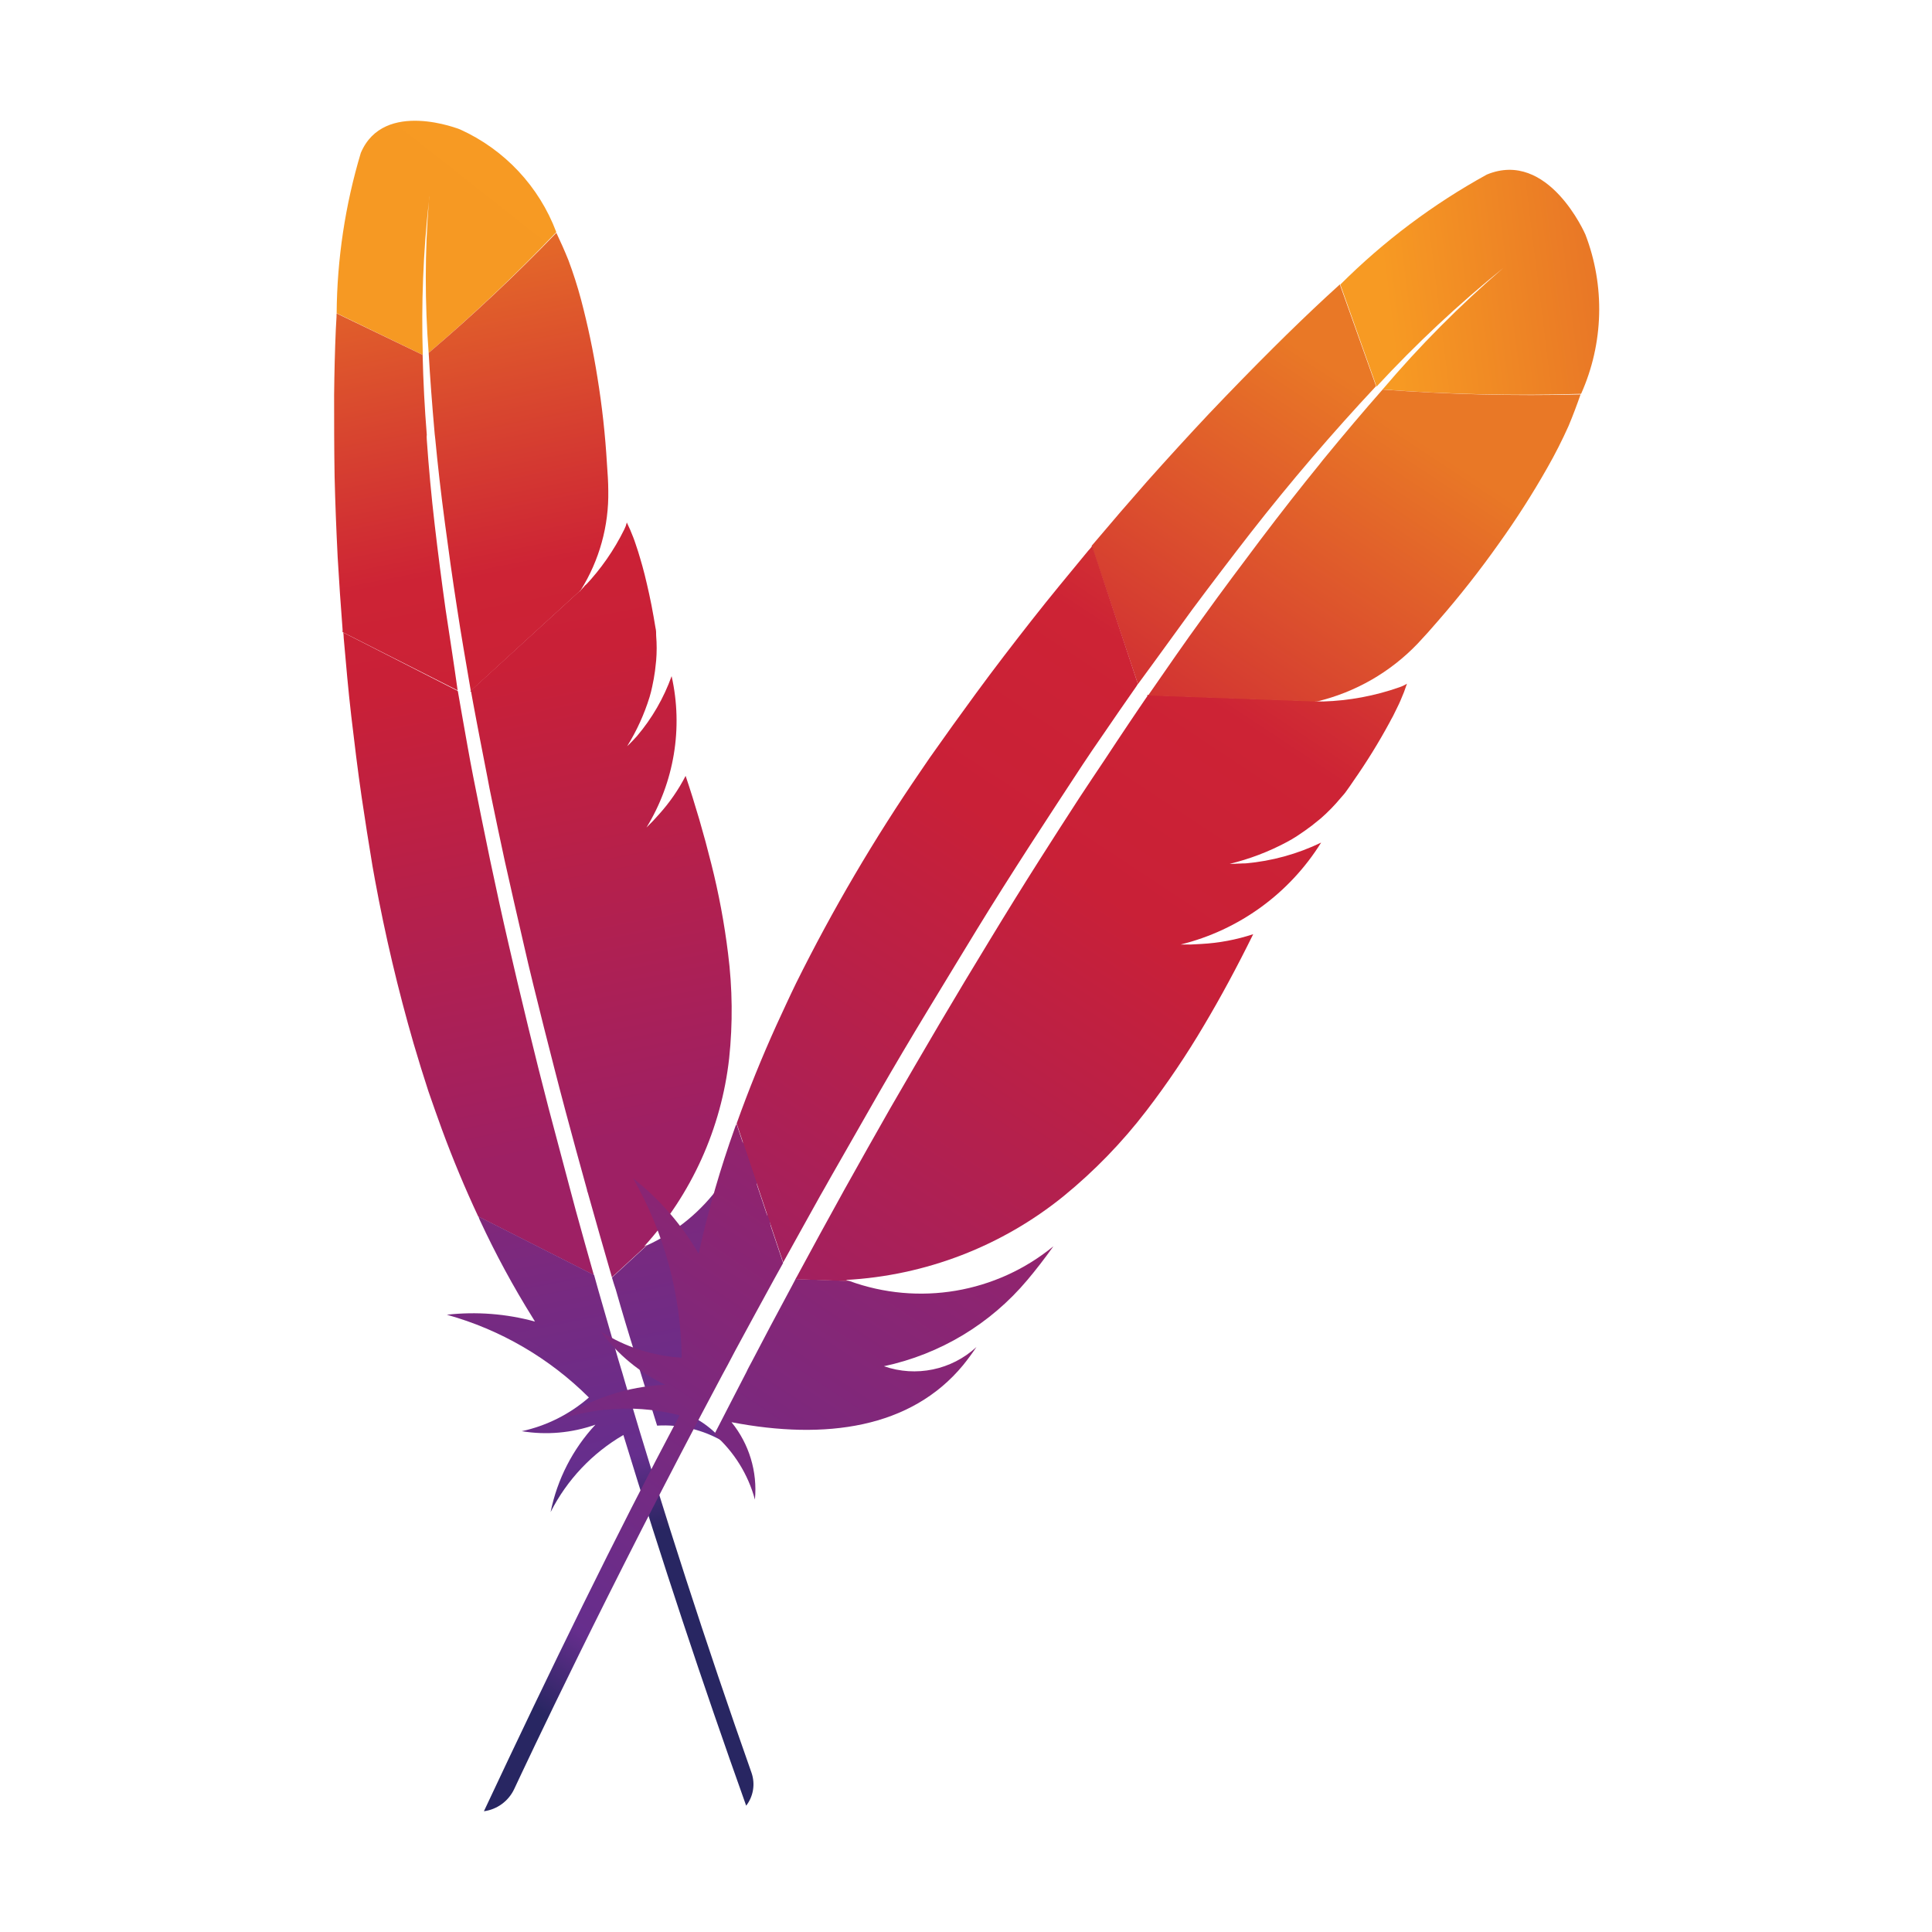
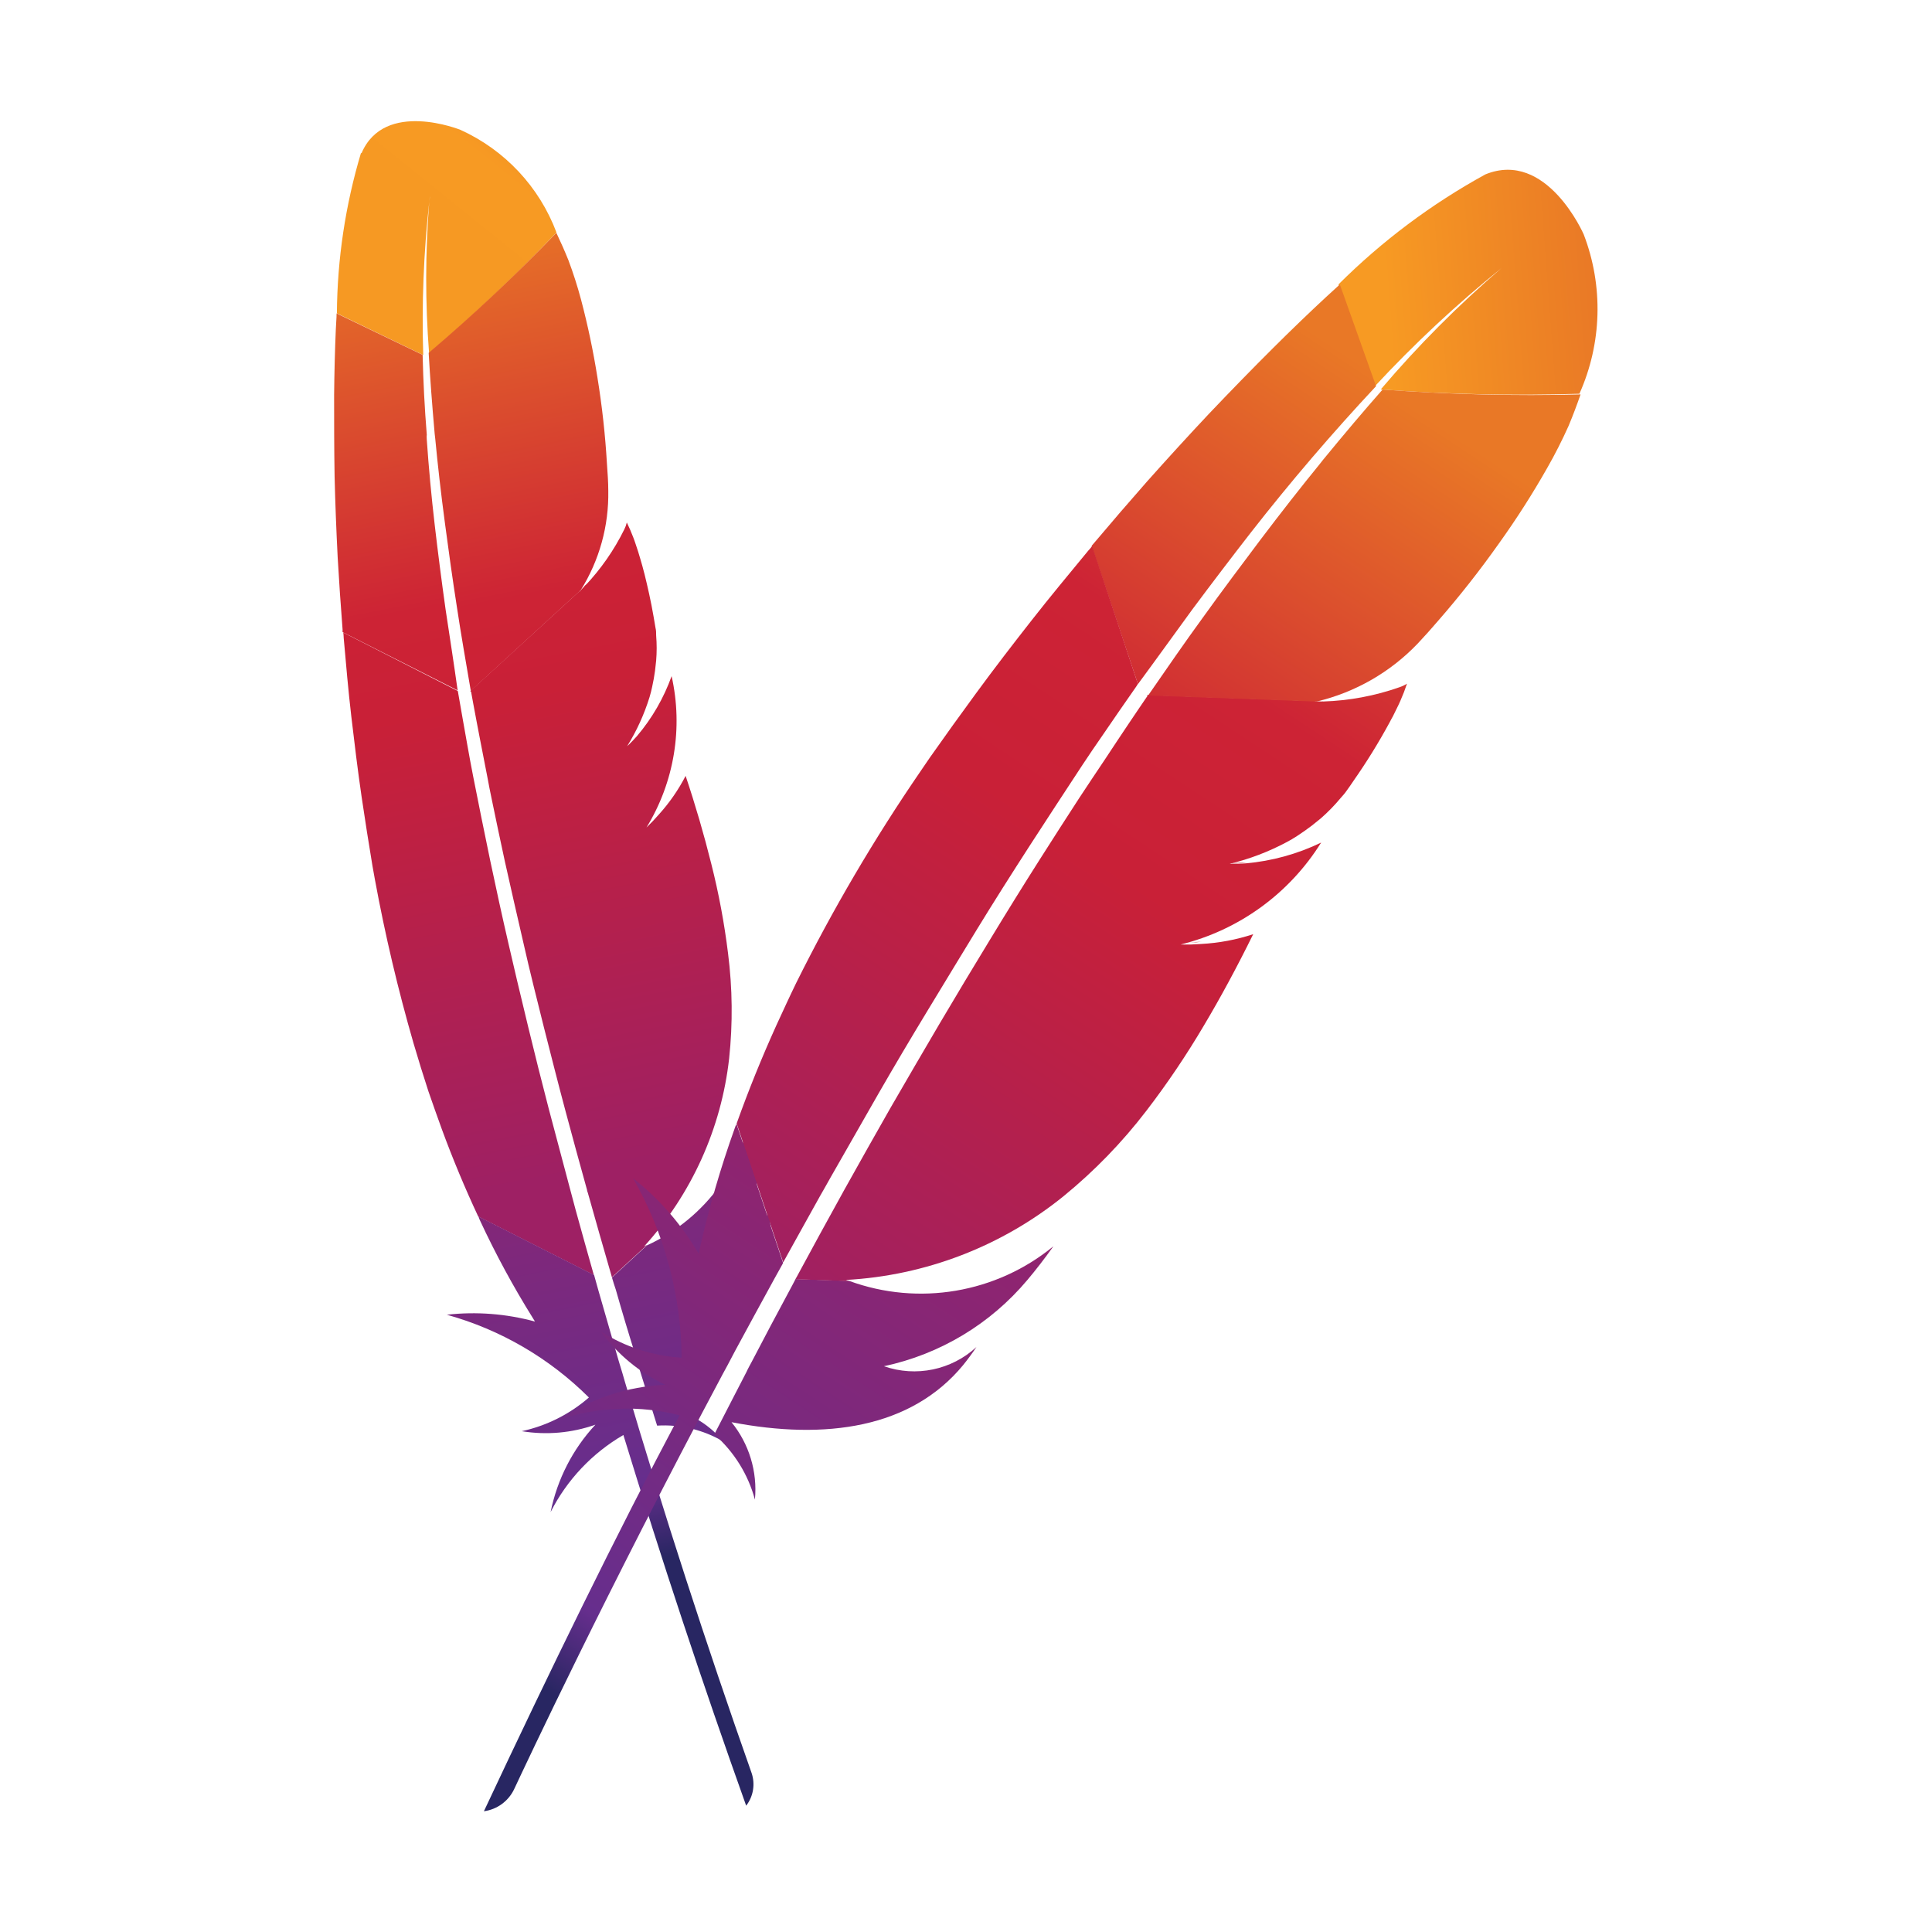
<svg xmlns="http://www.w3.org/2000/svg" width="32" height="32" viewBox="0 0 32 32">
  <defs>
-     <linearGradient id="SVGlB9U2dBA" x1="-7274.8" x2="-7243.872" y1="2082.507" y2="2046.343" gradientTransform="matrix(-.023 -.116 -.116 .023 79.68 -889.484)" gradientUnits="userSpaceOnUse">
+     <linearGradient id="SVG3aXOjKkX" x1="-7275" x2="-7244" y1="2083" y2="2046" gradientTransform="matrix(-.023 -.116 -.116 .023 79.7 -889)" gradientUnits="userSpaceOnUse">
      <stop offset="0" stop-color="#f69923" />
      <stop offset=".312" stop-color="#f79a23" />
      <stop offset=".838" stop-color="#e97826" />
    </linearGradient>
-     <linearGradient id="SVGzSNCTdmg" x1="-7503.689" x2="-7283.036" y1="2086.595" y2="2086.595" gradientTransform="matrix(-.023 -.116 -.116 .023 79.68 -889.484)" gradientUnits="userSpaceOnUse">
+     <linearGradient id="SVGvlGO3plc" x1="-7504" x2="-7283" y1="2087" y2="2087" gradientTransform="matrix(-.023 -.116 -.116 .023 79.7 -889)" gradientUnits="userSpaceOnUse">
      <stop offset=".323" stop-color="#9e2064" />
      <stop offset=".63" stop-color="#c92037" />
      <stop offset=".751" stop-color="#cd2335" />
      <stop offset="1" stop-color="#e97826" />
    </linearGradient>
-     <linearGradient id="SVGoStqdeIT" x1="-7477.053" x2="-7345.566" y1="2064.42" y2="2064.42" gradientTransform="matrix(-.023 -.116 -.116 .023 79.68 -889.484)" gradientUnits="userSpaceOnUse">
+     <linearGradient id="SVGmSM6fbQC" x1="-7477" x2="-7346" y1="2064" y2="2064" gradientTransform="matrix(-.023 -.116 -.116 .023 79.7 -889)" gradientUnits="userSpaceOnUse">
      <stop offset="0" stop-color="#282662" />
      <stop offset=".095" stop-color="#662e8d" />
      <stop offset=".788" stop-color="#9f2064" />
      <stop offset=".949" stop-color="#cd2032" />
    </linearGradient>
-     <linearGradient id="SVGidkPUbYb" x1="-7491.296" x2="-7270.643" y1="2088.633" y2="2088.633" href="#SVGzSNCTdmg" />
-     <linearGradient id="SVGvbkkpcLH" x1="-7475.203" x2="-7359.244" y1="2085.61" y2="2085.61" href="#SVGoStqdeIT" />
-     <linearGradient id="SVGga8HKdAy" x1="-7491.296" x2="-7270.643" y1="2065.799" y2="2065.799" href="#SVGzSNCTdmg" />
-     <linearGradient id="SVGq3QLhdrP" x1="-7504.984" x2="-7284.331" y1="2066.905" y2="2066.905" href="#SVGzSNCTdmg" />
-     <linearGradient id="SVGzzjCpbqW" x1="-7491.296" x2="-7270.643" y1="2058.959" y2="2058.959" href="#SVGzSNCTdmg" />
-     <linearGradient id="SVG4UE4kcRI" x1="-7491.296" x2="-7270.643" y1="2059.762" y2="2059.762" href="#SVGzSNCTdmg" />
-     <linearGradient id="SVG1zkSu3YQ" x1="-8307.632" x2="-8276.704" y1="2040.008" y2="2003.844" gradientTransform="matrix(.074 -.112 -.112 -.074 864.083 -775.51)" href="#SVGlB9U2dBA" />
-     <linearGradient id="SVGxNI5UbsI" x1="-8536.521" x2="-8315.868" y1="2044.096" y2="2044.096" gradientTransform="matrix(.074 -.112 -.112 -.074 864.083 -775.51)" href="#SVGzSNCTdmg" />
-     <linearGradient id="SVG6eLmmc4E" x1="-8509.885" x2="-8378.397" y1="2021.921" y2="2021.921" gradientTransform="matrix(.074 -.112 -.112 -.074 864.083 -775.51)" href="#SVGoStqdeIT" />
-     <linearGradient id="SVGLL6fHcqJ" x1="-8524.128" x2="-8303.475" y1="2046.134" y2="2046.134" gradientTransform="matrix(.074 -.112 -.112 -.074 864.083 -775.51)" href="#SVGzSNCTdmg" />
-     <linearGradient id="SVGDXInlbJk" x1="-8508.035" x2="-8392.076" y1="2043.111" y2="2043.111" gradientTransform="matrix(.074 -.112 -.112 -.074 864.083 -775.51)" href="#SVGoStqdeIT" />
-     <linearGradient id="SVGJED4aeoF" x1="-8524.128" x2="-8303.475" y1="2023.3" y2="2023.3" gradientTransform="matrix(.074 -.112 -.112 -.074 864.083 -775.51)" href="#SVGzSNCTdmg" />
-     <linearGradient id="SVGa8DP5b8u" x1="-8537.816" x2="-8317.163" y1="2024.407" y2="2024.407" gradientTransform="matrix(.074 -.112 -.112 -.074 864.083 -775.51)" href="#SVGzSNCTdmg" />
-     <linearGradient id="SVGM2NzKcgZ" x1="-8524.128" x2="-8303.475" y1="2016.46" y2="2016.46" gradientTransform="matrix(.074 -.112 -.112 -.074 864.083 -775.51)" href="#SVGzSNCTdmg" />
-     <linearGradient id="SVGWJW7kcKB" x1="-8524.128" x2="-8303.475" y1="2017.263" y2="2017.263" gradientTransform="matrix(.074 -.112 -.112 -.074 864.083 -775.51)" href="#SVGzSNCTdmg" />
+     <linearGradient id="SVGCogbnboM" x1="-7491" x2="-7271" y1="2089" y2="2089" href="#SVGvlGO3plc" />
+     <linearGradient id="SVGkVNoJPOU" x1="-7475" x2="-7359" y1="2086" y2="2086" href="#SVGmSM6fbQC" />
+     <linearGradient id="SVG0JsbNdHX" x1="-7491" x2="-7271" y1="2066" y2="2066" href="#SVGvlGO3plc" />
+     <linearGradient id="SVGbf7AdcCT" x1="-7505" x2="-7284" y1="2067" y2="2067" href="#SVGvlGO3plc" />
+     <linearGradient id="SVGJbd4pd5e" x1="-7491" x2="-7271" y1="2059" y2="2059" href="#SVGvlGO3plc" />
+     <linearGradient id="SVG470qpbNN" x1="-7491" x2="-7271" y1="2060" y2="2060" href="#SVGvlGO3plc" />
+     <linearGradient id="SVGwqHgLeSc" x1="-8308" x2="-8277" y1="2040" y2="2000" gradientTransform="matrix(.074 -.112 -.112 -.074 864 -776)" href="#SVG3aXOjKkX" />
+     <linearGradient id="SVGlYcXvKkY" x1="-8537" x2="-8316" y1="2044" y2="2044" gradientTransform="matrix(.074 -.112 -.112 -.074 864 -776)" href="#SVGvlGO3plc" />
+     <linearGradient id="SVG14zH5cLs" x1="-8510" x2="-8378" y1="2022" y2="2022" gradientTransform="matrix(.074 -.112 -.112 -.074 864 -776)" href="#SVGmSM6fbQC" />
+     <linearGradient id="SVGjdBvbeYu" x1="-8524" x2="-8303" y1="2046" y2="2046" gradientTransform="matrix(.074 -.112 -.112 -.074 864 -776)" href="#SVGvlGO3plc" />
+     <linearGradient id="SVG1hdnSc6g" x1="-8508" x2="-8392" y1="2043" y2="2043" gradientTransform="matrix(.074 -.112 -.112 -.074 864 -776)" href="#SVGmSM6fbQC" />
+     <linearGradient id="SVGrkmX4csu" x1="-8524" x2="-8303" y1="2023" y2="2023" gradientTransform="matrix(.074 -.112 -.112 -.074 864 -776)" href="#SVGvlGO3plc" />
+     <linearGradient id="SVGvd5ikp8E" x1="-8538" x2="-8317" y1="2024" y2="2024" gradientTransform="matrix(.074 -.112 -.112 -.074 864 -776)" href="#SVGvlGO3plc" />
+     <linearGradient id="SVGHc42rdHK" x1="-8524" x2="-8303" y1="2016" y2="2016" gradientTransform="matrix(.074 -.112 -.112 -.074 864 -776)" href="#SVGvlGO3plc" />
+     <linearGradient id="SVGPccNfT7B" x1="-8524" x2="-8303" y1="2017" y2="2017" gradientTransform="matrix(.074 -.112 -.112 -.074 864 -776)" href="#SVGvlGO3plc" />
    <path id="SVGG6b54b5p" fill="#be202e" d="M10.924 13.495a6 6 0 0 1-.206.211c.036-.033.073-.072.107-.108a1 1 0 0 0 .099-.103" />
    <path id="SVGeWImsdsE" fill="#be202e" d="m10.4 12.356l.032-.03q.07-.067.128-.136c-.05.055-.107.108-.161.166Z" />
    <path id="SVGsBCEWcHb" fill="#be202e" d="M10.827 13.6c-.033.037-.07.069-.107.108a1 1 0 0 1 .107-.108" />
    <path id="SVG3Bz4seLd" fill="#be202e" d="M10.4 12.359c.012-.009.021-.021.036-.033c-.012.009-.021.021-.036.033" />
-     <path id="SVG1koRADSb" fill="#be202e" d="M19.9 15.646q-.168.008-.334.006h.172a1 1 0 0 0 .162-.006" />
-     <path id="SVGzkmkKdDK" fill="#be202e" d="M20.384 14.314h.05q.109.002.212-.008q-.127-.001-.261.006Z" />
-     <path id="SVGhJgBncUL" fill="#be202e" d="M19.738 15.655h-.172a2 2 0 0 1 .172 0" />
-     <path id="SVGAbDG0CjM" fill="#be202e" d="M20.378 14.313h.055z" />
+     <path id="SVGsONjse2U" fill="#be202e" d="M19.9 15.6q-.168.007-.334.006h.172a1 1 0 0 0 .162-.006" />
+     <path id="SVGO7CZubdc" fill="#be202e" d="M20.4 14.3h.05q.109.002.212-.008q-.127-.002-.261.006z" />
+     <path id="SVGnS4ieepc" fill="#be202e" d="M19.7 15.7h-.172a2 2 0 0 1 .172 0" />
+     <path id="SVGJfWwCbMc" fill="#be202e" d="M20.4 14.3h.055z" />
  </defs>
-   <path fill="url(#SVGlB9U2dBA)" d="M5.976 2.533a9.5 9.5 0 0 0-.4 2.655l1.427.691a18 18 0 0 1 .1-2.541l.011-.092c0 .031-.009.061-.011.092A16 16 0 0 0 7.1 5.845a28 28 0 0 0 2.114-2a3.04 3.04 0 0 0-1.593-1.701s-1.264-.51-1.645.389" />
-   <path fill="none" d="M9.688 9.722a.02.02 0 0 0 .012-.013l-.08.071c0 .007-.009.013-.01.019Zm.874 2.468q-.059.069-.128.136a2 2 0 0 0 .128-.136m-.821 7.586c0-.021-.014-.044-.018-.065l-.355-1.3q-.187-.712-.359-1.391a104 104 0 0 1-.647-2.75q-.116-.538-.221-1.047l-.066-.336l-.126-.647c-.061-.315-.073-.386-.109-.575q-.016-.098-.034-.186l-.006-.035l-.069.062l-.142-.07q.001.023.01.047q.072.428.152.863l.093.5c.088.465.181.926.282 1.393s.2.94.308 1.4s.214.914.324 1.368s.222.9.338 1.346a66 66 0 0 0 .45 1.674q.15.547.3 1.073l.229.115l.076-.068a.1.1 0 0 0-.009-.029c-.149-.45-.277-.903-.401-1.342" />
+   <path fill="url(#SVG3aXOjKkX)" d="M5.98 2.53a9.5 9.5 0 0 0-.4 2.66l1.43.691a18 18 0 0 1 .1-2.54l.011-.092c0 .031-.009.061-.011.092a16 16 0 0 0-.003 2.51a28 28 0 0 0 2.11-2a3.04 3.04 0 0 0-1.59-1.7s-1.26-.51-1.64.389z" />
+   <path fill="none" d="M9.688 9.722a.02.02 0 0 0 .012-.013l-.08.071c0 .007-.009.013-.01.019ZM10.6 12.2q-.059.069-.128.136a2 2 0 0 0 .128-.136m-.859 7.576c0-.021-.014-.044-.018-.065l-.355-1.3q-.187-.712-.359-1.391a104 104 0 0 1-.647-2.75q-.116-.538-.221-1.047l-.066-.336l-.126-.647c-.061-.315-.073-.386-.109-.575q-.016-.098-.034-.186l-.006-.035l-.069.062l-.142-.07q.001.023.01.047q.072.428.152.863l.093.5c.088.465.181.926.282 1.393s.2.94.308 1.4s.214.914.324 1.368s.222.9.338 1.346a66 66 0 0 0 .45 1.674q.15.547.3 1.073l.229.115l.076-.068a.1.1 0 0 0-.009-.029c-.149-.45-.277-.903-.401-1.342" />
  <use href="#SVGG6b54b5p" />
  <use href="#SVGG6b54b5p" opacity=".35" />
  <use href="#SVGeWImsdsE" />
  <use href="#SVGeWImsdsE" opacity=".35" />
-   <path fill="url(#SVGzSNCTdmg)" d="M7.38 10.092q-.1-.712-.18-1.4q-.083-.715-.131-1.408c0-.028-.005-.056 0-.081A23 23 0 0 1 7 5.878l-1.425-.687c0 .086-.01.175-.013.269q-.022.51-.028 1.085c0 .43 0 .878.008 1.347c.01.432.028.882.051 1.34q.034.587.081 1.192v.046l1.906.965c-.063-.451-.133-.899-.2-1.343" />
-   <path fill="url(#SVGoStqdeIT)" d="M10.2 21.362q.152.536.328 1.095v.015c.016.054.029.105.049.157c.076.251.149.474.307.984a1.93 1.93 0 0 1 1.094.262a1.56 1.56 0 0 0-1.041-.566a3.35 3.35 0 0 0 1.827-2.977a4 4 0 0 0-.047-.326a1.35 1.35 0 0 1-.766 1.152a3.77 3.77 0 0 0 .61-2.373q-.023-.29-.075-.619a3.06 3.06 0 0 1-1.772 2.462l-.578.532c.021.067.039.133.064.202" />
-   <path fill="url(#SVGidkPUbYb)" d="m9.453 19.735l-.365-1.374q-.173-.665-.338-1.346c-.165-.681-.218-.911-.324-1.368s-.21-.934-.308-1.4s-.19-.931-.282-1.393a29 29 0 0 1-.093-.5c-.053-.286-.1-.574-.152-.863a.2.2 0 0 0-.01-.047l-1.895-.967a1 1 0 0 1 .007.091c.038.429.075.865.126 1.3s.106.89.172 1.341q.084.568.179 1.138l.041.228a28 28 0 0 0 .639 2.707q.122.415.246.794c.072.212.15.425.225.635q.272.738.6 1.438l1.915.97q-.15-.528-.3-1.073z" />
-   <path fill="url(#SVGvbkkpcLH)" d="M7.947 20.208a15 15 0 0 0 .881 1.627c.011.016.022.038.033.054a3.9 3.9 0 0 0-1.46-.113a5.37 5.37 0 0 1 2.353 1.371a2.5 2.5 0 0 1-1.112.558a2.46 2.46 0 0 0 1.22-.108a3 3 0 0 0-.742 1.447a3.1 3.1 0 0 1 1.205-1.276a140 140 0 0 0 2.034 6.14a.58.58 0 0 0 .09-.541a131 131 0 0 1-2.095-6.468c-.03-.1-.056-.2-.089-.3l-.025-.084q-.16-.55-.326-1.132c-.024-.09-.05-.174-.074-.265l-1.915-.97a.4.4 0 0 0 .022.06" />
-   <path fill="url(#SVGga8HKdAy)" d="m7.806 11.476l.034.186c.037.19.07.382.109.575l.126.647q.03.166.066.336q.105.51.221 1.047c.1.441.2.894.311 1.366c.1.446.218.911.336 1.384c.115.451.231.913.359 1.391c.112.423.233.858.355 1.3c0 .021.014.044.018.065q.185.66.386 1.353a.1.1 0 0 0 .009.029l.578-.532c-.015 0-.026.013-.045.021a5.55 5.55 0 0 0 1.408-3.114a7.5 7.5 0 0 0-.018-1.737a12 12 0 0 0-.278-1.486a19 19 0 0 0-.425-1.456a3 3 0 0 1-.441.637l-.1.11c-.033.037-.07.069-.107.108a3.38 3.38 0 0 0 .416-2.507a3.2 3.2 0 0 1-.572.991q-.059.069-.128.136c-.012.009-.021.021-.036.033a3.5 3.5 0 0 0 .371-.814a2 2 0 0 0 .043-.17q.029-.13.047-.263c.005-.058.014-.112.019-.171a2.5 2.5 0 0 0 0-.413c0-.046 0-.087-.011-.13q-.015-.095-.031-.182c-.046-.267-.1-.5-.149-.7q-.038-.15-.076-.275c-.012-.033-.018-.065-.03-.1c-.031-.091-.056-.175-.084-.245a3 3 0 0 0-.105-.242a.5.5 0 0 1-.042.115a3.8 3.8 0 0 1-.65.934l.533-.487l-.536.484a.02.02 0 0 0-.009.013A1 1 0 0 0 9.6 9.8c0-.007.009-.013.01-.019l-1.82 1.665c.015.013.017.023.016.03" />
-   <path fill="url(#SVGq3QLhdrP)" d="M7.1 5.845q.034.6.1 1.344l.009.078c.041.433.094.9.162 1.409c.058.439.122.9.2 1.4c.065.433.145.886.227 1.367l1.82-1.667a3 3 0 0 0 .457-1.647c0-.143-.011-.293-.022-.447a14 14 0 0 0-.158-1.432a13 13 0 0 0-.271-1.287a7 7 0 0 0-.209-.653a8 8 0 0 0-.2-.454A29 29 0 0 1 7.1 5.845" />
+   <path fill="url(#SVGvlGO3plc)" d="M7.38 10.092q-.1-.712-.18-1.4q-.083-.715-.131-1.408c0-.028-.005-.056 0-.081A23 23 0 0 1 7 5.878l-1.425-.687c0 .086-.01.175-.013.269q-.022.51-.028 1.085c0 .43 0 .878.008 1.347c.01.432.028.882.051 1.34q.034.587.081 1.192v.046l1.906.965c-.063-.451-.133-.899-.2-1.343" />
+   <path fill="url(#SVGmSM6fbQC)" d="M10.2 21.362q.152.536.328 1.095v.015c.016.054.029.105.049.157c.076.251.149.474.307.984a1.93 1.93 0 0 1 1.094.262a1.56 1.56 0 0 0-1.041-.566a3.35 3.35 0 0 0 1.827-2.977a4 4 0 0 0-.047-.326a1.35 1.35 0 0 1-.766 1.152a3.77 3.77 0 0 0 .61-2.373q-.023-.29-.075-.619a3.06 3.06 0 0 1-1.772 2.462l-.578.532c.021.067.039.133.064.202" />
+   <path fill="url(#SVGCogbnboM)" d="m9.453 19.735l-.365-1.374q-.173-.665-.338-1.346c-.165-.681-.218-.911-.324-1.368s-.21-.934-.308-1.4s-.19-.931-.282-1.393a29 29 0 0 1-.093-.5c-.053-.286-.1-.574-.152-.863a.2.2 0 0 0-.01-.047l-1.895-.967a1 1 0 0 1 .007.091c.038.429.075.865.126 1.3s.106.89.172 1.341q.084.568.179 1.138l.041.228a28 28 0 0 0 .639 2.707q.122.415.246.794c.072.212.15.425.225.635q.272.738.6 1.438l1.915.97q-.15-.528-.3-1.073z" />
+   <path fill="url(#SVGkVNoJPOU)" d="M7.947 20.208a15 15 0 0 0 .881 1.627c.011.016.022.038.033.054a3.9 3.9 0 0 0-1.46-.113a5.37 5.37 0 0 1 2.353 1.371a2.5 2.5 0 0 1-1.112.558a2.46 2.46 0 0 0 1.22-.108a3 3 0 0 0-.742 1.447a3.1 3.1 0 0 1 1.205-1.276a140 140 0 0 0 2.034 6.14a.58.58 0 0 0 .09-.541a131 131 0 0 1-2.095-6.468c-.03-.1-.056-.2-.089-.3l-.025-.084q-.16-.55-.326-1.132c-.024-.09-.05-.174-.074-.265l-1.915-.97a.4.4 0 0 0 .022.06" />
+   <path fill="url(#SVG0JsbNdHX)" d="m7.806 11.476l.034.186c.037.19.07.382.109.575l.126.647q.03.166.066.336q.105.51.221 1.047c.1.441.2.894.311 1.366c.1.446.218.911.336 1.384c.115.451.231.913.359 1.391c.112.423.233.858.355 1.3c0 .021.014.044.018.065q.185.66.386 1.353a.1.1 0 0 0 .009.029l.578-.532c-.015 0-.026.013-.045.021a5.55 5.55 0 0 0 1.408-3.114a7.5 7.5 0 0 0-.018-1.737a12 12 0 0 0-.278-1.486a19 19 0 0 0-.425-1.456a3 3 0 0 1-.441.637l-.1.11c-.033.037-.07.069-.107.108a3.38 3.38 0 0 0 .416-2.507a3.2 3.2 0 0 1-.572.991q-.059.069-.128.136c-.012.009-.021.021-.036.033a3.5 3.5 0 0 0 .371-.814a2 2 0 0 0 .043-.17q.029-.13.047-.263c.005-.058.014-.112.019-.171a2.5 2.5 0 0 0 0-.413c0-.046 0-.087-.011-.13q-.015-.095-.031-.182c-.046-.267-.1-.5-.149-.7q-.038-.15-.076-.275c-.012-.033-.018-.065-.03-.1c-.031-.091-.056-.175-.084-.245a3 3 0 0 0-.105-.242a.5.5 0 0 1-.042.115a3.8 3.8 0 0 1-.65.934l.533-.487l-.536.484a.02.02 0 0 0-.009.013A1 1 0 0 0 9.6 9.8c0-.007.009-.013.01-.019l-1.82 1.665c.015.013.017.023.016.03" />
+   <path fill="url(#SVGbf7AdcCT)" d="M7.1 5.845q.034.6.1 1.344l.009.078c.041.433.094.9.162 1.409c.058.439.122.9.2 1.4c.065.433.145.886.227 1.367l1.82-1.667a3 3 0 0 0 .457-1.647c0-.143-.011-.293-.022-.447a14 14 0 0 0-.158-1.432a13 13 0 0 0-.271-1.287a7 7 0 0 0-.209-.653a8 8 0 0 0-.2-.454A29 29 0 0 1 7.1 5.845" />
  <use href="#SVGsBCEWcHb" />
  <use href="#SVGsBCEWcHb" opacity=".35" />
-   <path fill="url(#SVGzzjCpbqW)" d="M10.827 13.6c-.033.037-.07.069-.107.108a1 1 0 0 1 .107-.108" />
+   <path fill="url(#SVGJbd4pd5e)" d="M10.827 13.6c-.033.037-.07.069-.107.108a1 1 0 0 1 .107-.108" />
  <use href="#SVG3Bz4seLd" />
  <use href="#SVG3Bz4seLd" opacity=".35" />
-   <path fill="url(#SVG4UE4kcRI)" d="M10.4 12.359c.012-.009.021-.021.036-.033c-.012.009-.021.021-.036.033" />
-   <path fill="url(#SVG1zkSu3YQ)" d="M24.627 2.891A10.8 10.8 0 0 0 22.2 4.713l.6 1.69a20 20 0 0 1 2.1-1.965l.082-.066c-.026.024-.056.042-.082.066a18 18 0 0 0-2 2.013a31 31 0 0 0 3.288.072a3.44 3.44 0 0 0 .071-2.639s-.612-1.414-1.632-.993" />
-   <path fill="none" d="M21.9 11.627a.02.02 0 0 0 .017 0l-.121-.007c-.006 0-.017 0-.023.008Zm-1.255 2.681q-.103.009-.212.008q.11 0 .212-.008m-6.687 5.455c.014-.02.023-.046.037-.067c.255-.456.5-.9.75-1.331a126 126 0 0 1 1.645-2.781a82 82 0 0 1 1.703-2.687l.413-.621q.189-.278.369-.55q.064-.092.12-.176l.021-.03h-.1l-.058-.169c-.008.015-.021.03-.029.046q-.285.4-.563.815q-.158.236-.325.479c-.3.444-.591.889-.879 1.346s-.584.918-.867 1.375s-.554.905-.826 1.359s-.537.9-.8 1.352a76 76 0 0 0-.973 1.713q-.315.559-.611 1.1l.093.274l.116.006a.1.1 0 0 0 .016-.031c.242-.504.499-.971.748-1.422" />
-   <use href="#SVG1koRADSb" />
-   <use href="#SVG1koRADSb" opacity=".35" />
-   <use href="#SVGzkmkKdDK" />
-   <use href="#SVGzkmkKdDK" opacity=".35" />
-   <path fill="url(#SVGxNI5UbsI)" d="M19.751 10.091q.486-.652.968-1.272a36 36 0 0 1 2.073-2.423l-.6-1.685q-.107.1-.224.205q-.426.395-.884.851q-.517.515-1.064 1.091c-.335.356-.678.732-1.023 1.119q-.44.5-.882 1.024l-.034.039l.767 2.291c.305-.413.604-.831.903-1.24" />
-   <path fill="url(#SVG6eLmmc4E)" d="M13.063 21.4q-.299.554-.605 1.142c0 .005-.007.01-.008.015c-.03.057-.06.108-.085.165c-.138.262-.256.5-.534 1.036a2.2 2.2 0 0 1 .673 1.08a1.77 1.77 0 0 0-.388-1.282c1.558.3 2.973.1 3.836-.945q.114-.141.221-.3a1.52 1.52 0 0 1-1.532.318a4.26 4.26 0 0 0 2.376-1.429q.211-.25.431-.558a3.46 3.46 0 0 1-3.383.574l-.888-.031c-.038.076-.077.143-.114.215" />
-   <path fill="url(#SVGLL6fHcqJ)" d="M13.758 19.5q.393-.69.8-1.4q.389-.675.8-1.352c.411-.677.549-.906.826-1.359s.573-.919.867-1.375s.587-.9.879-1.346c.107-.162.213-.318.325-.479q.278-.408.563-.815c.008-.015.021-.03.029-.046l-.757-2.284a1 1 0 0 1-.067.079c-.31.376-.626.756-.934 1.149s-.622.8-.927 1.217c-.257.35-.508.7-.76 1.058c-.049.07-.1.146-.148.217a29 29 0 0 0-2.069 3.522c-.111.228-.217.461-.323.69q-.367.81-.661 1.633l.771 2.3c.2-.365.406-.728.611-1.1c.055-.099.117-.201.175-.309" />
-   <path fill="url(#SVGDXInlbJk)" d="M12.17 18.686a17 17 0 0 0-.583 2.01c0 .022-.013.048-.016.07a4.4 4.4 0 0 0-1.086-1.251a6.1 6.1 0 0 1 .805 2.973a2.8 2.8 0 0 1-1.339-.435a2.8 2.8 0 0 0 1.068.883a3.4 3.4 0 0 0-1.747.575a3.5 3.5 0 0 1 1.984-.069C10.2 25.432 9.12 27.645 8.015 30a.65.65 0 0 0 .5-.364c.2-.426 1.51-3.226 3.453-6.872c.054-.1.113-.205.168-.314l.046-.087q.308-.57.637-1.17l.151-.272v-.005l-.771-2.3a.4.4 0 0 0-.029.07" />
-   <path fill="url(#SVGJED4aeoF)" d="m18.994 11.544l-.12.176c-.121.182-.247.363-.369.55s-.271.409-.413.621q-.106.158-.214.323q-.321.494-.654 1.018q-.41.645-.835 1.346c-.27.443-.549.906-.829 1.381q-.4.68-.816 1.4q-.368.646-.75 1.331c-.014.02-.023.046-.037.067q-.375.677-.765 1.4a.1.1 0 0 0-.016.031l.888.031c-.015-.008-.032-.01-.053-.019a6.27 6.27 0 0 0 3.607-1.389a8.5 8.5 0 0 0 1.368-1.411a14 14 0 0 0 .956-1.417q.41-.688.815-1.51a3.3 3.3 0 0 1-.861.162l-.168.009h-.172a3.82 3.82 0 0 0 2.326-1.688a3.6 3.6 0 0 1-1.248.344q-.103.009-.212.008h-.055a4 4 0 0 0 .945-.36a2 2 0 0 0 .17-.1q.127-.083.247-.174l.151-.122a3 3 0 0 0 .326-.335c.034-.039.066-.073.094-.114q.064-.088.119-.171a10 10 0 0 0 .597-.966c.016-.036.037-.067.054-.1c.048-.1.094-.186.127-.264a3 3 0 0 0 .107-.278a.6.6 0 0 1-.125.059a4.2 4.2 0 0 1-1.265.236l.816.031l-.816-.031a.02.02 0 0 0-.017 0a1 1 0 0 0-.128 0c.006 0 .017 0 .023-.008l-2.79-.1c.005.018-.002.028-.008.033" />
-   <path fill="url(#SVGa8DP5b8u)" d="M22.9 6.452q-.45.51-.986 1.164l-.055.07q-.465.57-.989 1.263c-.3.4-.62.824-.954 1.29c-.292.4-.587.829-.9 1.281l2.79.1a3.4 3.4 0 0 0 1.677-.962q.167-.177.338-.377A16 16 0 0 0 24.828 9a14 14 0 0 0 .8-1.251a8 8 0 0 0 .351-.691c.077-.183.141-.356.2-.525a33 33 0 0 1-3.279-.081" />
-   <use href="#SVGhJgBncUL" />
-   <use href="#SVGhJgBncUL" opacity=".35" />
-   <path fill="url(#SVGM2NzKcgZ)" d="M19.738 15.655h-.172a2 2 0 0 1 .172 0" />
-   <use href="#SVGAbDG0CjM" />
-   <use href="#SVGAbDG0CjM" opacity=".35" />
-   <path fill="url(#SVGWJW7kcKB)" d="M20.378 14.313h.055z" />
+   <path fill="url(#SVG470qpbNN)" d="M10.4 12.359c.012-.009.021-.021.036-.033c-.012.009-.021.021-.036.033" />
+   <path fill="url(#SVGwqHgLeSc)" d="M24.6 2.89a10.8 10.8 0 0 0-2.43 1.82l.6 1.69a20 20 0 0 1 2.1-1.96l.082-.066c-.026.024-.056.042-.082.066a18 18 0 0 0-2 2.01a31 31 0 0 0 3.29.072a3.44 3.44 0 0 0 .071-2.64s-.612-1.41-1.63-.993z" />
+   <path fill="none" d="M21.9 11.627a.02.02 0 0 0 .017 0l-.121-.007c-.006 0-.017 0-.023.008ZM20.6 14.3q-.103.008-.212.008q.11 0 .212-.008m-6.642 5.463c.014-.02.023-.046.037-.067c.255-.456.5-.9.75-1.331a126 126 0 0 1 1.645-2.781a82 82 0 0 1 1.703-2.687l.413-.621q.189-.278.369-.55q.064-.092.12-.176l.021-.03h-.1l-.058-.169c-.008.015-.021.03-.029.046q-.285.4-.563.815q-.158.236-.325.479c-.3.444-.591.889-.879 1.346s-.584.918-.867 1.375s-.554.905-.826 1.359s-.537.9-.8 1.352a76 76 0 0 0-.973 1.713q-.315.559-.611 1.1l.093.274l.116.006a.1.1 0 0 0 .016-.031c.242-.504.499-.971.748-1.422" />
+   <use href="#SVGsONjse2U" />
+   <use href="#SVGsONjse2U" opacity=".35" />
+   <use href="#SVGO7CZubdc" />
+   <use href="#SVGO7CZubdc" opacity=".35" />
+   <path fill="url(#SVGlYcXvKkY)" d="M19.751 10.091q.486-.652.968-1.272a36 36 0 0 1 2.073-2.423l-.6-1.685q-.107.1-.224.205q-.426.395-.884.851q-.517.515-1.064 1.091c-.335.356-.678.732-1.023 1.119q-.44.5-.882 1.024l-.034.039l.767 2.291c.305-.413.604-.831.903-1.24" />
+   <path fill="url(#SVG14zH5cLs)" d="M13.063 21.4q-.299.554-.605 1.142c0 .005-.007.01-.008.015c-.03.057-.06.108-.085.165c-.138.262-.256.5-.534 1.036a2.2 2.2 0 0 1 .673 1.08a1.77 1.77 0 0 0-.388-1.282c1.558.3 2.973.1 3.836-.945q.114-.141.221-.3a1.52 1.52 0 0 1-1.532.318a4.26 4.26 0 0 0 2.376-1.429q.211-.25.431-.558a3.46 3.46 0 0 1-3.383.574l-.888-.031c-.038.076-.077.143-.114.215" />
+   <path fill="url(#SVGjdBvbeYu)" d="M13.758 19.5q.393-.69.8-1.4q.389-.675.8-1.352c.411-.677.549-.906.826-1.359s.573-.919.867-1.375s.587-.9.879-1.346c.107-.162.213-.318.325-.479q.278-.408.563-.815c.008-.015.021-.03.029-.046l-.757-2.284a1 1 0 0 1-.067.079c-.31.376-.626.756-.934 1.149s-.622.8-.927 1.217c-.257.35-.508.7-.76 1.058c-.049.07-.1.146-.148.217a29 29 0 0 0-2.069 3.522c-.111.228-.217.461-.323.69q-.367.81-.661 1.633l.771 2.3c.2-.365.406-.728.611-1.1c.055-.099.117-.201.175-.309" />
+   <path fill="url(#SVG1hdnSc6g)" d="M12.17 18.686a17 17 0 0 0-.583 2.01c0 .022-.013.048-.016.07a4.4 4.4 0 0 0-1.086-1.251a6.1 6.1 0 0 1 .805 2.973a2.8 2.8 0 0 1-1.339-.435a2.8 2.8 0 0 0 1.068.883a3.4 3.4 0 0 0-1.747.575a3.5 3.5 0 0 1 1.984-.069C10.2 25.432 9.12 27.645 8.015 30a.65.65 0 0 0 .5-.364c.2-.426 1.51-3.226 3.453-6.872c.054-.1.113-.205.168-.314l.046-.087q.308-.57.637-1.17l.151-.272v-.005l-.771-2.3a.4.4 0 0 0-.029.07" />
+   <path fill="url(#SVGrkmX4csu)" d="m18.994 11.544l-.12.176c-.121.182-.247.363-.369.55s-.271.409-.413.621q-.106.158-.214.323q-.321.494-.654 1.018q-.41.645-.835 1.346c-.27.443-.549.906-.829 1.381q-.4.68-.816 1.4q-.368.646-.75 1.331c-.014.02-.023.046-.037.067q-.375.677-.765 1.4a.1.1 0 0 0-.016.031l.888.031c-.015-.008-.032-.01-.053-.019a6.27 6.27 0 0 0 3.607-1.389a8.5 8.5 0 0 0 1.368-1.411a14 14 0 0 0 .956-1.417q.41-.688.815-1.51a3.3 3.3 0 0 1-.861.162l-.168.009h-.172a3.82 3.82 0 0 0 2.326-1.688a3.6 3.6 0 0 1-1.248.344q-.103.009-.212.008h-.055a4 4 0 0 0 .945-.36a2 2 0 0 0 .17-.1q.127-.083.247-.174l.151-.122a3 3 0 0 0 .326-.335c.034-.039.066-.073.094-.114q.064-.088.119-.171a10 10 0 0 0 .597-.966c.016-.036.037-.067.054-.1c.048-.1.094-.186.127-.264a3 3 0 0 0 .107-.278a.6.6 0 0 1-.125.059a4.2 4.2 0 0 1-1.265.236l.816.031l-.816-.031a.02.02 0 0 0-.017 0a1 1 0 0 0-.128 0c.006 0 .017 0 .023-.008l-2.79-.1c.005.018-.002.028-.008.033" />
+   <path fill="url(#SVGvd5ikp8E)" d="M22.9 6.452q-.45.51-.986 1.164l-.055.07q-.465.57-.989 1.263c-.3.4-.62.824-.954 1.29c-.292.4-.587.829-.9 1.281l2.79.1a3.4 3.4 0 0 0 1.677-.962q.167-.177.338-.377A16 16 0 0 0 24.828 9a14 14 0 0 0 .8-1.251a8 8 0 0 0 .351-.691c.077-.183.141-.356.2-.525a33 33 0 0 1-3.279-.081" />
+   <use href="#SVGnS4ieepc" />
+   <use href="#SVGnS4ieepc" opacity=".35" />
+   <path fill="url(#SVGHc42rdHK)" d="M19.7 15.7h-.172a2 2 0 0 1 .172 0" />
+   <use href="#SVGJfWwCbMc" />
+   <use href="#SVGJfWwCbMc" opacity=".35" />
+   <path fill="url(#SVGPccNfT7B)" d="M20.4 14.3h.055z" />
</svg>
